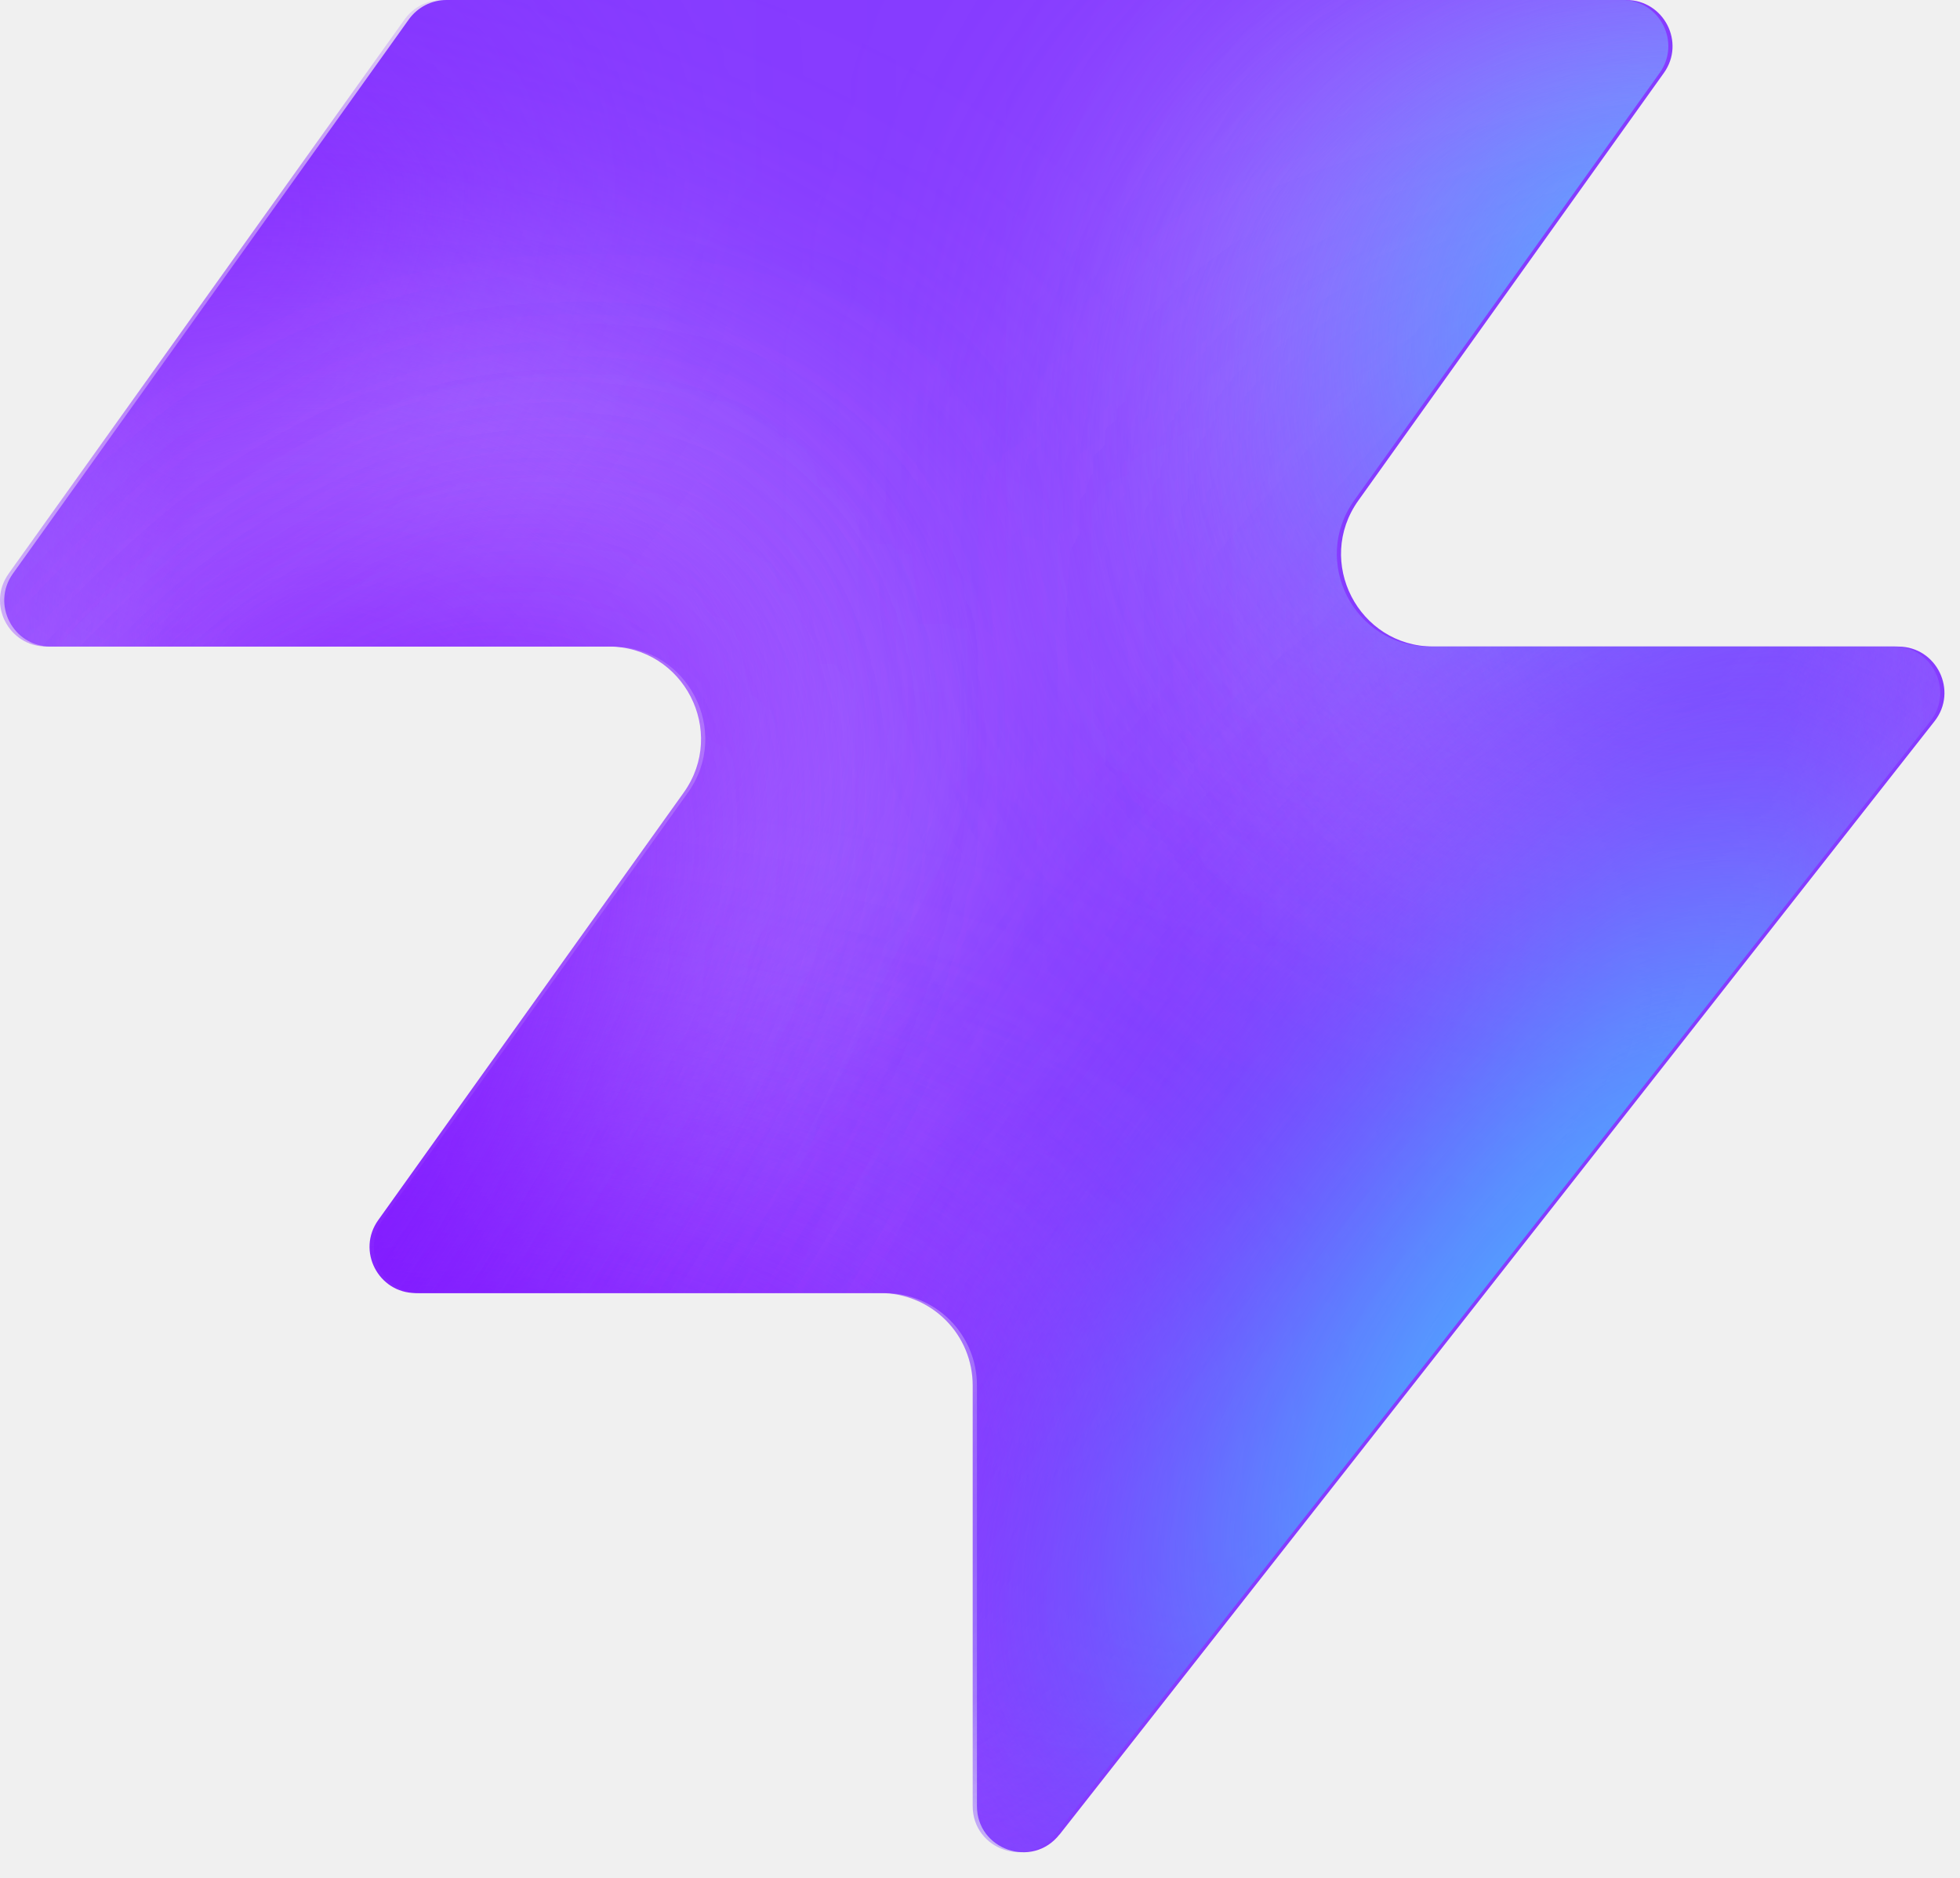
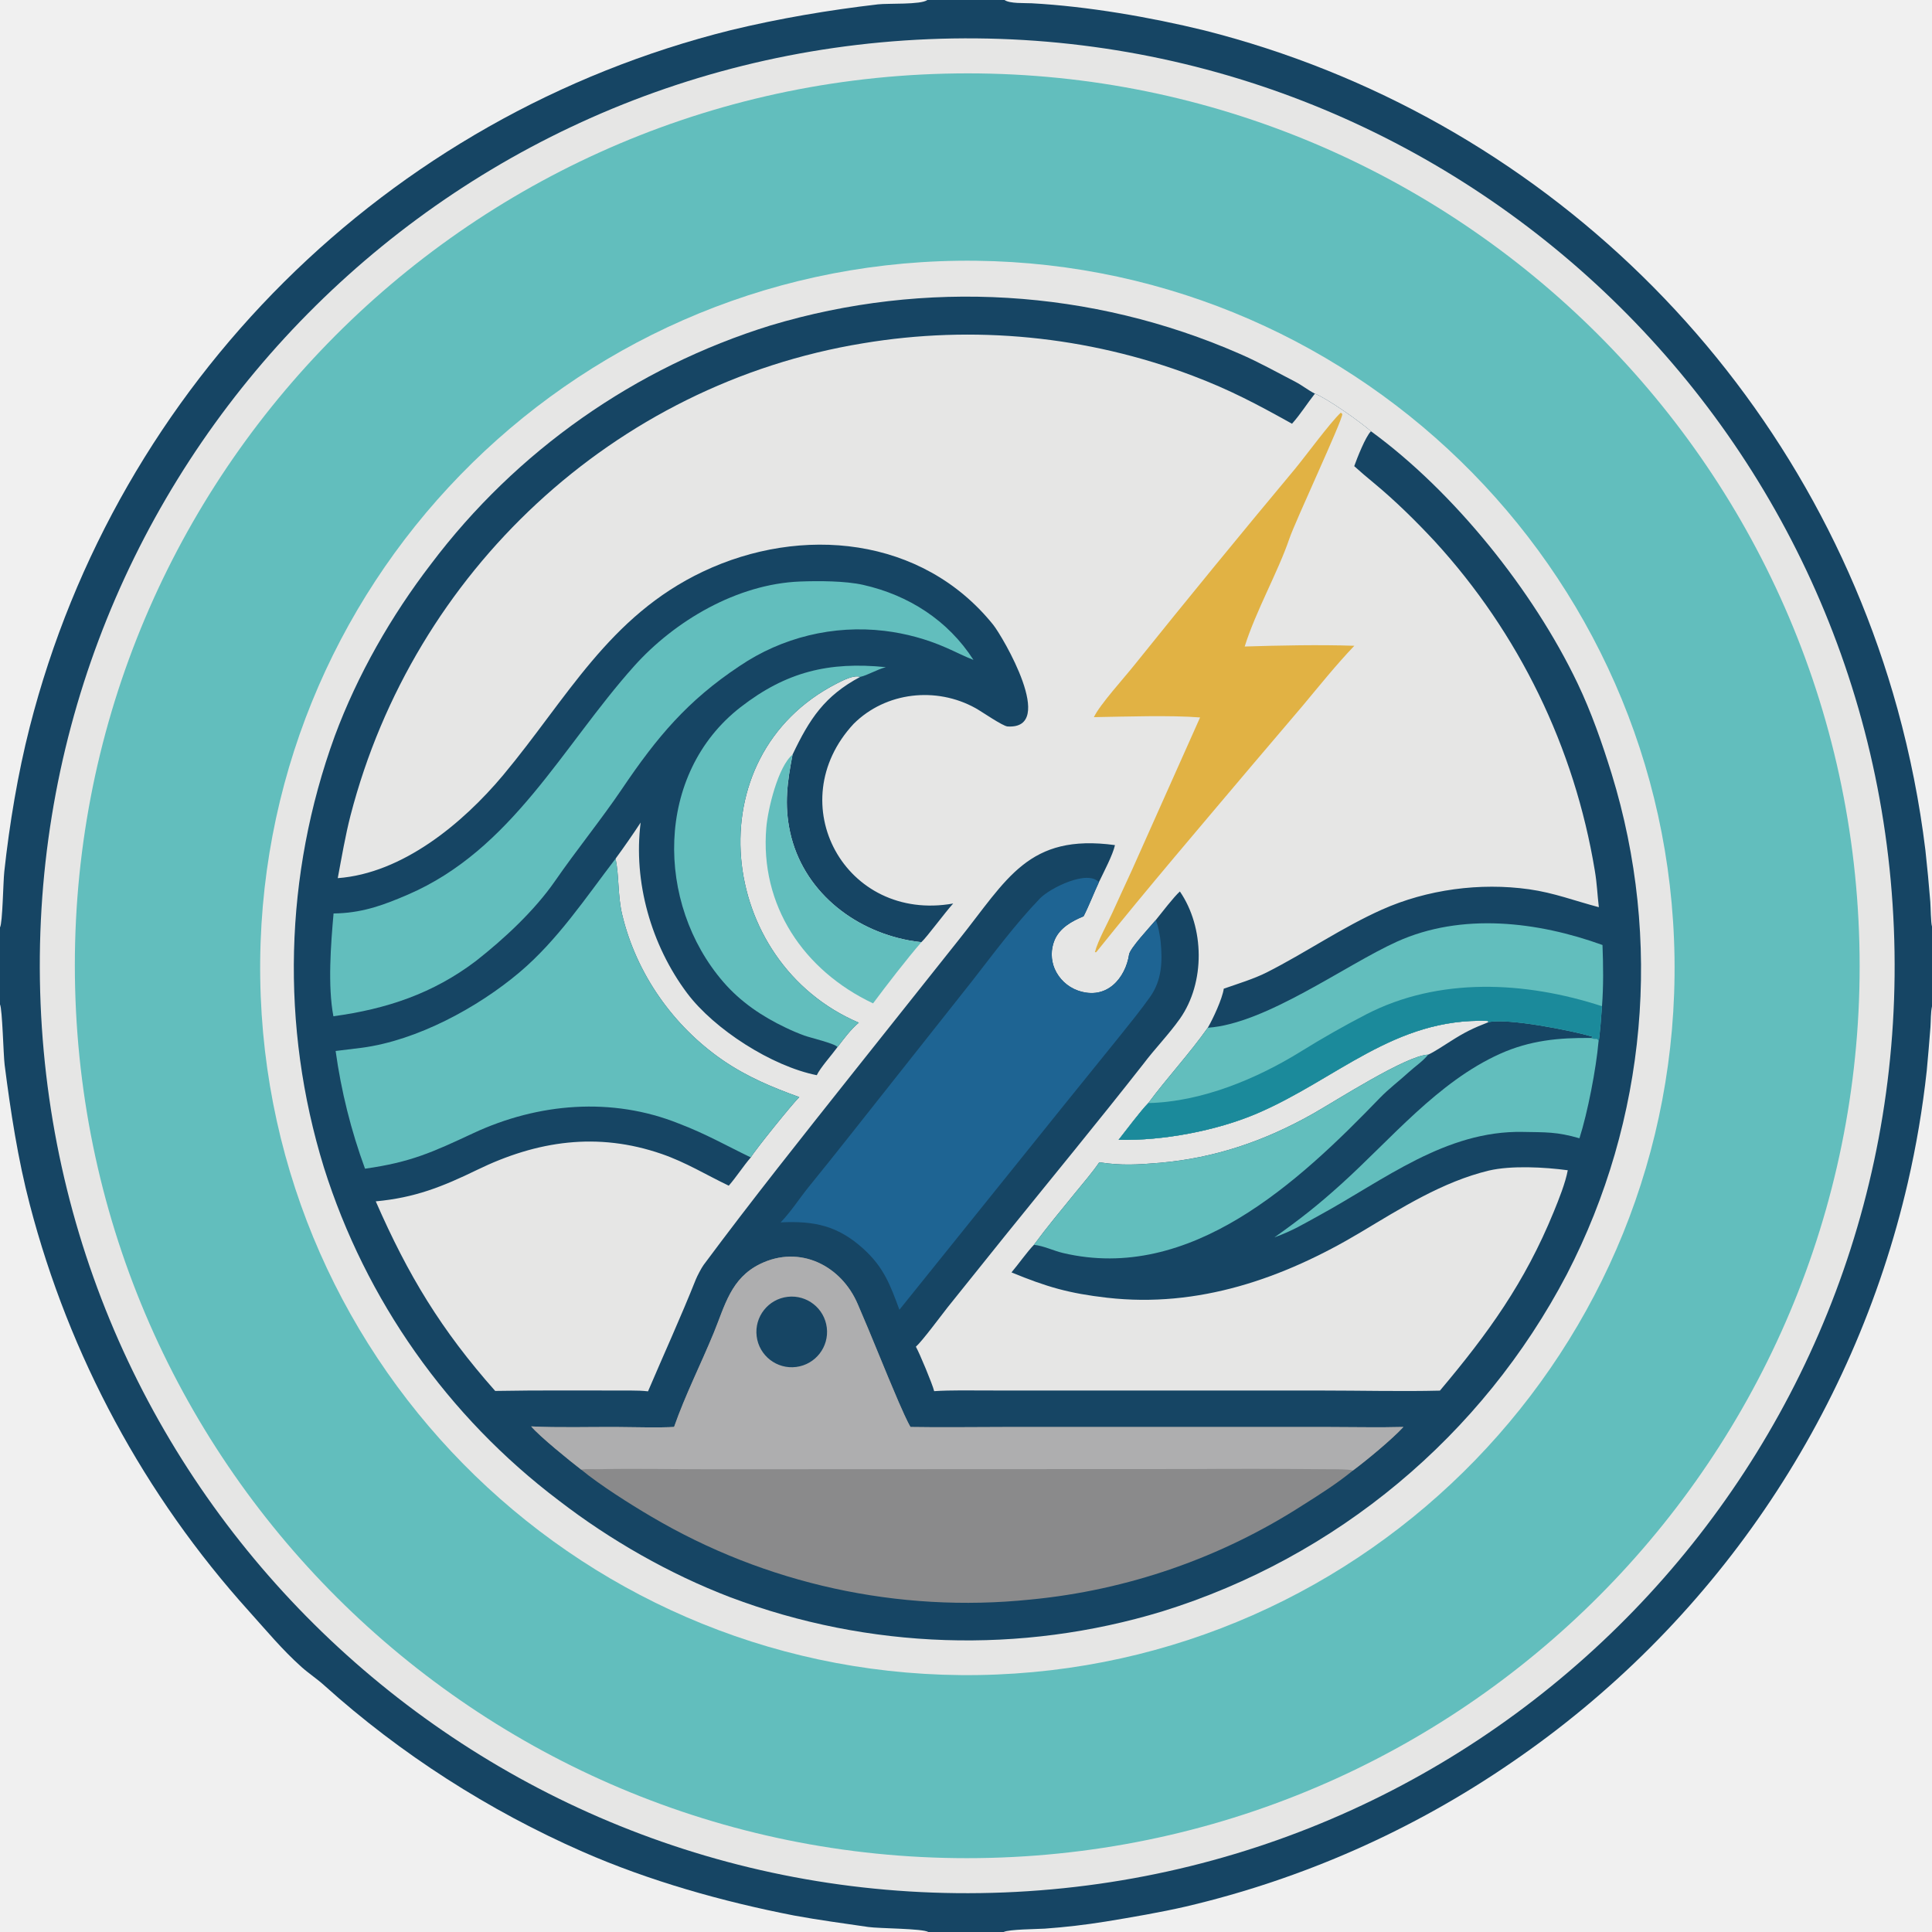
- <svg xmlns="http://www.w3.org/2000/svg" width="48" height="46" fill="none" viewBox="0 0 48 46">
-   <path fill="#863bff" d="M25.946 44.938c-.664.845-2.021.375-2.021-.698V33.937a2.26 2.26 0 0 0-2.262-2.262H10.287c-.92 0-1.456-1.04-.92-1.788l7.48-10.471c1.07-1.497 0-3.578-1.842-3.578H1.237c-.92 0-1.456-1.04-.92-1.788L10.013.474c.214-.297.556-.474.92-.474h28.894c.92 0 1.456 1.04.92 1.788l-7.48 10.471c-1.07 1.498 0 3.579 1.842 3.579h11.377c.943 0 1.473 1.088.89 1.83L25.947 44.94z" style="fill:#863bff;fill:color(display-p3 .525 .23 1);fill-opacity:1" />
-   <mask id="a" width="48" height="46" x="0" y="0" maskUnits="userSpaceOnUse" style="mask-type:alpha">
-     <path fill="#000" d="M25.842 44.938c-.664.844-2.021.375-2.021-.698V33.937a2.26 2.26 0 0 0-2.262-2.262H10.183c-.92 0-1.456-1.04-.92-1.788l7.48-10.471c1.07-1.498 0-3.579-1.842-3.579H1.133c-.92 0-1.456-1.04-.92-1.787L9.91.473c.214-.297.556-.474.92-.474h28.894c.92 0 1.456 1.04.92 1.788l-7.48 10.471c-1.07 1.498 0 3.578 1.842 3.578h11.377c.943 0 1.473 1.088.89 1.832L25.843 44.94z" style="fill:#000;fill-opacity:1" />
-   </mask>
-   <g mask="url(#a)">
-     <g filter="url(#b)">
-       <ellipse cx="5.508" cy="14.704" fill="#ede6ff" rx="5.508" ry="14.704" style="fill:#ede6ff;fill:color(display-p3 .927 .903 1);fill-opacity:1" transform="matrix(.00324 1 1 -.00324 -4.47 31.516)" />
-     </g>
-     <g filter="url(#c)">
-       <ellipse cx="10.399" cy="29.851" fill="#ede6ff" rx="10.399" ry="29.851" style="fill:#ede6ff;fill:color(display-p3 .927 .903 1);fill-opacity:1" transform="matrix(.00324 1 1 -.00324 -39.328 7.883)" />
-     </g>
-     <g filter="url(#d)">
-       <ellipse cx="5.508" cy="30.487" fill="#7e14ff" rx="5.508" ry="30.487" style="fill:#7e14ff;fill:color(display-p3 .492 .077 1);fill-opacity:1" transform="rotate(89.814 -25.913 -14.639)scale(1 -1)" />
-     </g>
-     <g filter="url(#e)">
-       <ellipse cx="5.508" cy="30.599" fill="#7e14ff" rx="5.508" ry="30.599" style="fill:#7e14ff;fill:color(display-p3 .492 .077 1);fill-opacity:1" transform="rotate(89.814 -32.644 -3.334)scale(1 -1)" />
-     </g>
-     <g filter="url(#f)">
-       <ellipse cx="5.508" cy="30.599" fill="#7e14ff" rx="5.508" ry="30.599" style="fill:#7e14ff;fill:color(display-p3 .492 .077 1);fill-opacity:1" transform="matrix(.00324 1 1 -.00324 -34.34 30.47)" />
-     </g>
-     <g filter="url(#g)">
-       <ellipse cx="14.072" cy="22.078" fill="#ede6ff" rx="14.072" ry="22.078" style="fill:#ede6ff;fill:color(display-p3 .927 .903 1);fill-opacity:1" transform="rotate(93.35 24.506 48.493)scale(-1 1)" />
-     </g>
-     <g filter="url(#h)">
-       <ellipse cx="3.47" cy="21.501" fill="#7e14ff" rx="3.47" ry="21.501" style="fill:#7e14ff;fill:color(display-p3 .492 .077 1);fill-opacity:1" transform="rotate(89.009 28.708 47.59)scale(-1 1)" />
-     </g>
-     <g filter="url(#i)">
-       <ellipse cx="3.47" cy="21.501" fill="#7e14ff" rx="3.47" ry="21.501" style="fill:#7e14ff;fill:color(display-p3 .492 .077 1);fill-opacity:1" transform="rotate(89.009 28.708 47.59)scale(-1 1)" />
-     </g>
-     <g filter="url(#j)">
-       <ellipse cx=".387" cy="8.972" fill="#7e14ff" rx="4.407" ry="29.108" style="fill:#7e14ff;fill:color(display-p3 .492 .077 1);fill-opacity:1" transform="rotate(39.51 .387 8.972)" />
-     </g>
-     <g filter="url(#k)">
-       <ellipse cx="47.523" cy="-6.092" fill="#7e14ff" rx="4.407" ry="29.108" style="fill:#7e14ff;fill:color(display-p3 .492 .077 1);fill-opacity:1" transform="rotate(37.892 47.523 -6.092)" />
-     </g>
-     <g filter="url(#l)">
-       <ellipse cx="41.412" cy="6.333" fill="#47bfff" rx="5.971" ry="9.665" style="fill:#47bfff;fill:color(display-p3 .28 .748 1);fill-opacity:1" transform="rotate(37.892 41.412 6.333)" />
-     </g>
-     <g filter="url(#m)">
-       <ellipse cx="-1.879" cy="38.332" fill="#7e14ff" rx="4.407" ry="29.108" style="fill:#7e14ff;fill:color(display-p3 .492 .077 1);fill-opacity:1" transform="rotate(37.892 -1.88 38.332)" />
-     </g>
-     <g filter="url(#n)">
-       <ellipse cx="-1.879" cy="38.332" fill="#7e14ff" rx="4.407" ry="29.108" style="fill:#7e14ff;fill:color(display-p3 .492 .077 1);fill-opacity:1" transform="rotate(37.892 -1.88 38.332)" />
-     </g>
-     <g filter="url(#o)">
-       <ellipse cx="35.651" cy="29.907" fill="#7e14ff" rx="4.407" ry="29.108" style="fill:#7e14ff;fill:color(display-p3 .492 .077 1);fill-opacity:1" transform="rotate(37.892 35.651 29.907)" />
-     </g>
-     <g filter="url(#p)">
-       <ellipse cx="38.418" cy="32.4" fill="#47bfff" rx="5.971" ry="15.297" style="fill:#47bfff;fill:color(display-p3 .28 .748 1);fill-opacity:1" transform="rotate(37.892 38.418 32.4)" />
-     </g>
+ <svg xmlns="http://www.w3.org/2000/svg" width="593" height="593" viewBox="0 0 593 593" fill="none">
+   <g clip-path="url(#clip0_990_2445)">
+     <path d="M284.641 0H308.328C309.926 1.165 314.565 0.891 316.632 1.004C333.895 1.945 353.029 5.268 369.704 9.342C472.874 35.471 554.079 114.968 582.391 217.559C586.314 231.79 589.184 246.29 590.973 260.943C591.555 266.23 592.056 271.527 592.479 276.829C592.595 278.376 592.638 283.28 593 284.381V308.887C592.574 310.923 592.67 313.184 592.522 315.286C592.181 319.76 591.798 324.23 591.381 328.698C590.122 340.228 588.185 351.677 585.579 362.981C568.828 435.496 525.399 499.049 463.924 540.997C433.654 561.795 399.78 576.776 364.026 585.173C356.428 586.937 347.003 588.547 339.301 589.806C333.128 590.802 326.912 591.523 320.675 591.969C318.1 592.128 309.753 592.16 308.047 593H284.945C283.106 591.897 269.825 591.949 266.499 591.46C258.953 590.356 251.276 589.334 243.74 587.944C221.827 583.682 199.253 577.327 178.77 568.333C150.039 555.715 122.974 538.394 99.652 517.419C97.429 515.383 94.8 513.675 92.562 511.674C86.588 506.329 81.759 500.468 76.464 494.59C44.346 458.979 21.259 416.166 9.152 369.759C5.491 355.788 3.252 341.149 1.423 326.833C1.039 323.819 0.735 309.753 0 308.299V284.646C0.806 283.343 0.961 270.806 1.315 267.551C2.907 252.892 5.48 237.44 9.117 223.184C36.045 117.706 118.718 35.533 224.358 9.246C239.213 5.656 254.328 3.103 269.501 1.335C272.566 0.978 282.699 1.491 284.641 0Z" fill="#164564" />
+     <path d="M285.047 12.022C442.216 5.486 574.888 127.668 581.293 284.841C587.698 442.014 465.406 574.585 308.226 580.86C151.234 587.126 18.852 465.008 12.455 308.022C6.058 151.033 128.065 18.55 285.047 12.022Z" fill="#E6E6E5" />
+     <path d="M290.016 22.607C441.22 18.816 566.876 138.298 570.701 289.5C574.529 440.701 455.075 566.387 303.874 570.246C152.624 574.109 26.89 454.608 23.062 303.359C19.235 152.107 138.764 26.4 290.016 22.607Z" fill="#62BEBD" />
+     <path d="M293.997 80.04C413.758 78.426 512.197 174.121 513.966 293.882C515.735 413.643 420.169 512.203 300.411 514.128C180.432 516.06 81.649 420.276 79.876 300.295C78.103 180.315 174.013 81.656 293.997 80.04Z" fill="#E6E6E5" />
+     <path d="M420.798 132.37C446.247 150.915 470.644 181.338 484.192 209.699C488.457 218.624 491.735 228.043 494.662 237.476C510.382 288.506 505.451 343.667 480.935 391.101C454.933 440.742 410.235 477.987 356.718 494.604C313.262 507.808 266.662 506.282 224.166 490.261C205.525 483.135 187.303 472.732 171.519 460.562C137.447 434.806 112.245 399.076 99.418 358.333C86.053 315.016 87.223 268.514 102.749 225.923C109.73 207.112 120.098 189.005 132.295 173.118C158.489 138.385 194.942 112.769 236.495 99.893C284.019 85.61 335.074 88.699 380.527 108.609C386.315 111.107 391.994 114.287 397.588 117.186C399.69 118.275 401.546 119.8 403.59 120.825C407.331 122.263 417.729 129.616 420.798 132.37Z" fill="#164564" />
+     <path d="M103.668 269.536C104.848 263.271 106.007 256.396 107.604 250.234C126.957 175.567 188.393 117.9 264.84 105.375C298.843 99.687 333.746 103.111 365.993 115.296C377.807 119.784 385.613 123.976 396.569 130.06C399.314 126.951 401.075 124.018 403.591 120.826C407.332 122.265 417.73 129.617 420.799 132.371C419.137 133.984 416.519 140.664 415.66 143.082C417.62 144.867 419.595 146.519 421.636 148.208C428.243 153.674 434.573 159.913 440.404 166.179C466.218 194.363 483.275 229.449 489.495 267.159C490.207 271.343 490.262 274.481 490.746 278.451C483.406 276.521 476.986 274.031 469.342 272.953C454.294 270.831 438.024 272.998 424.132 279.208C411.913 284.67 400.765 292.409 388.859 298.441C384.924 300.436 379.813 301.999 375.62 303.461C375.206 306.502 372.265 312.825 370.71 315.452C365.298 323.177 358.022 331.038 352.462 338.569C350.123 340.938 345.577 347.016 343.344 349.85C356.852 350.192 373.452 347.059 385.818 341.769C410.213 331.334 428.067 312.33 456.616 313.355L456.863 313.746C452.195 315.547 449.531 316.85 445.257 319.584C443.72 320.565 439.825 323.116 438.352 323.707C431.657 323.921 409.932 337.927 403.012 341.833C388.213 350.189 373.006 355.43 355.954 356.912C349.315 357.463 344.256 357.816 337.408 356.745C335.283 359.883 332.521 363.042 330.115 366.004C325.8 371.315 321.405 376.567 317.343 382.077C315.11 384.426 312.689 387.912 310.463 390.544C321.306 395.017 328.123 396.986 339.832 398.324C367.791 401.518 393.92 392.414 417.652 378.221C430.07 370.794 442.773 362.718 457.002 359.287C463.904 357.68 474.1 358.236 481.205 359.194C480.493 363.08 478.408 368.266 476.879 371.998C468.028 393.645 456.776 409.243 441.962 426.833C430.351 427.126 417.324 426.801 405.56 426.804L330.529 426.807L303.421 426.793C298.348 426.793 291.703 426.651 286.727 426.998C286.264 424.966 282.173 415.17 281.117 413.355C283.089 411.606 288.767 403.921 290.857 401.269L308.436 379.364C322.636 361.771 337.026 344.311 350.965 326.53C354.512 321.819 358.757 317.505 362.151 312.695C369.98 301.588 369.725 284.653 362.148 273.624C360.277 275.295 356.551 280.167 354.729 282.421C352.957 284.535 346.848 291.045 346.555 292.962C345.472 300.048 339.809 307.205 330.789 304.014C327.616 302.862 325.059 300.456 323.713 297.363C322.531 294.558 322.517 291.399 323.672 288.585C325.259 284.795 328.959 282.752 332.587 281.248C334.134 278.271 335.775 274.022 337.284 270.799C338.752 267.709 341.578 262.386 342.224 259.394C315.556 255.774 309.157 269.873 294.291 288.451L261.721 329.408C246.282 348.869 230.758 368.329 215.955 388.268C215.312 389.137 213.963 391.719 213.564 392.724C208.97 404.271 203.757 415.648 198.901 427.05C197.158 426.856 195.42 426.801 193.668 426.804C179.797 426.833 165.854 426.671 151.989 426.929C135.358 408.146 125.278 391.459 115.334 368.738C127.292 367.629 135.72 364.29 146.45 359.073C164.854 350.123 183.404 347.386 203.1 354.191C210.51 356.75 216.76 360.616 223.685 363.931C226.141 361.088 228.086 357.995 230.444 355.253C231.869 352.836 243.346 338.648 245.328 336.737C236.992 333.725 229.413 330.575 221.927 325.467C206.597 314.928 195.269 298.8 190.958 280.671C189.593 274.931 190.043 268.871 188.953 263.534C191.271 260.403 194.472 255.786 196.639 252.469C194.32 270.677 199.89 290.119 210.878 304.805C219.21 315.941 236.927 327.28 250.696 330.016C251.76 327.752 255.349 323.75 257.071 321.373C259.068 318.776 261.087 315.982 263.601 313.894C220.098 295.366 212.986 232.194 256.864 209.779C258.724 208.829 262.079 207.077 264.046 207.755C253.091 213.591 248.462 220.672 243.268 231.611C241.653 239.886 240.667 246.964 242.504 255.394C246.372 273.139 261.544 285.389 279.011 288.644C280.266 288.872 281.53 289.054 282.799 289.189C284.571 287.553 290.087 280.018 292.569 277.321C259.346 283.222 239.457 246.434 262.026 222.158C271.895 212.349 287.359 210.677 299.396 217.335C301.374 218.429 307.756 222.882 309.261 222.977C324.509 223.932 307.758 195.373 304.808 191.712C282.988 164.65 245.931 161.158 215.802 175.428C186.814 189.159 174.061 214.405 154.428 237.927C141.935 252.834 123.497 268.064 103.668 269.536Z" fill="#E6E6E5" />
+     <path d="M267.972 307.974C246.657 297.872 233.18 277.92 235.209 253.987C235.683 248.403 238.772 235.308 243.267 231.609C241.653 239.885 240.667 246.963 242.504 255.392C246.372 273.138 261.544 285.387 279.01 288.642C280.266 288.87 281.53 289.052 282.799 289.188C278.176 294.542 272.114 302.409 267.972 307.974Z" fill="#62BEBD" />
+     <path d="M411.498 126.697C411.802 126.787 411.599 126.704 412.007 127.11C411.993 129.15 397.567 159.97 395.726 165.404C392.341 175.398 385.383 187.711 382.042 198.438C392.764 198.105 404.968 197.847 415.69 198.213C409.888 204.315 405.101 210.328 399.768 216.706L384.535 234.617C368.308 253.844 352.47 272.316 336.712 291.965L336.388 292.304L336.07 292.223C337.1 288.444 339.831 283.675 341.455 280.082C343.43 275.719 345.46 271.37 347.452 267.019L368.349 220.21C359.303 219.48 345.127 219.96 335.754 220.12C337.555 216.296 344.994 208.131 348.161 204.147C364.385 183.951 380.799 163.908 397.402 144.021C400.813 139.892 408.286 129.691 411.498 126.697Z" fill="#E1B244" />
+     <path d="M239.598 375.192C242.778 371.928 245.291 367.938 248.144 364.403C252.429 359.092 256.708 353.808 260.924 348.443L298.255 301.269C304.981 292.635 311.606 283.668 319.186 275.779C322.293 272.546 333.875 266.827 337.283 270.799C335.775 274.021 334.133 278.27 332.587 281.247C328.959 282.752 325.258 284.795 323.671 288.585C322.516 291.398 322.53 294.557 323.712 297.363C325.058 300.456 327.615 302.862 330.788 304.014C339.808 307.205 345.472 300.047 346.555 292.962C346.847 291.045 352.956 284.535 354.729 282.42C355.452 283.707 356.104 287.622 356.252 289.102C356.834 295.171 356.622 300.896 352.977 306.029C350.075 310.115 346.989 313.905 343.873 317.8L326.717 339.03L276.06 402.01C273.222 394.302 271.248 388.994 265.06 383.357C257.245 376.237 250.001 374.679 239.598 375.192Z" fill="#1E6493" />
+     <path d="M103.016 322.583C105.734 322.27 108.449 321.937 111.163 321.584C127.989 319.325 146.531 309.35 159.445 298.452C171.134 288.588 179.758 275.563 188.953 263.533C190.044 268.87 189.593 274.93 190.958 280.67C195.269 298.799 206.598 314.927 221.927 325.467C229.413 330.574 236.992 333.725 245.328 336.736C243.347 338.647 231.869 352.835 230.444 355.253C222.91 351.619 216.536 347.962 208.393 344.872C187.866 336.62 165.144 338.54 145.28 347.811C132.692 353.686 126.064 356.738 112.036 358.713C107.748 347.027 104.724 334.915 103.016 322.583Z" fill="#62BEBD" />
+     <path d="M370.709 315.451C388.511 314.264 412.752 296.288 428.729 289.048C448.648 280.022 471.994 282.871 491.863 290.057C492.1 296.286 492.193 302.63 491.71 308.843C491.608 310.355 490.986 318.847 490.627 319.861C490.548 319.125 490.687 319.447 490.215 318.891C489.384 318.882 489.051 318.894 488.249 318.595L488.927 318.378C488.846 318.306 488.765 318.233 488.687 318.161C482.345 316.299 462.656 312.411 456.862 313.745L456.616 313.355C428.066 312.33 410.213 331.333 385.818 341.768C373.451 347.058 356.851 350.191 343.344 349.85C345.576 347.015 350.122 340.937 352.462 338.569C358.021 331.037 365.297 323.176 370.709 315.451Z" fill="#62BEBD" />
+     <path d="M352.462 338.569C368.795 338.204 385.754 331.142 399.407 322.664C405.768 318.712 412.549 314.864 419.183 311.421C441.629 299.769 468.236 301.191 491.71 308.844C491.608 310.355 490.986 318.848 490.627 319.861C490.548 319.126 490.687 319.447 490.215 318.891C489.384 318.883 489.051 318.894 488.249 318.596L488.927 318.379C488.846 318.306 488.765 318.234 488.687 318.162C482.345 316.3 462.656 312.411 456.862 313.746L456.616 313.355C428.066 312.33 410.213 331.333 385.818 341.769C373.451 347.059 356.851 350.192 343.344 349.85C345.576 347.015 350.122 340.938 352.462 338.569Z" fill="#1B8A9B" />
+     <path d="M257.068 321.372C256.16 320.26 248.849 318.561 246.862 317.848C244.917 317.13 243.01 316.32 241.144 315.416C233.871 311.968 227.309 307.514 222.057 301.451C201.135 277.293 200.978 237.469 227.332 217.036C241.254 206.242 254.348 202.995 271.902 204.777C269.161 205.491 266.168 207.321 264.044 207.754C262.076 207.076 258.722 208.828 256.862 209.778C212.984 232.193 220.095 295.365 263.599 313.893C261.085 315.981 259.066 318.775 257.068 321.372Z" fill="#62BEBD" />
+     <path d="M337.41 356.745C344.258 357.816 349.316 357.463 355.955 356.913C373.007 355.43 388.214 350.189 403.013 341.833C409.933 337.927 431.658 323.921 438.353 323.707C436.74 325.745 434.386 327.277 432.431 329.067C429.487 331.765 426.281 334.148 423.482 337.05C398.592 362.857 365.389 393.804 326.282 384.594C323.291 383.89 320.442 382.408 317.344 382.078C321.406 376.567 325.802 371.315 330.116 366.005C332.522 363.043 335.284 359.884 337.41 356.745Z" fill="#62BEBD" />
+     <path d="M391.176 379.792C399.211 374.07 404.307 370.097 411.702 363.415C427.011 349.586 441.326 332.045 460.39 323.465C469.56 319.336 478.452 318.485 488.248 318.595C489.05 318.893 489.383 318.882 490.214 318.89C490.686 319.446 490.547 319.125 490.625 319.86C489.93 327.907 487.304 341.548 484.79 349.38C477.795 347.342 474.329 347.559 467.42 347.426C443.712 346.956 424.798 362.196 404.999 373.007C399.718 375.891 396.984 377.646 391.176 379.792Z" fill="#62BEBD" />
+     <path d="M206.901 437.972C210.337 428.153 215.123 418.716 219.074 409.098C222.521 400.703 224.326 392.359 233.291 387.966C245.477 381.996 258.265 388.441 263.303 400.365C267.59 410.212 271.543 420.399 275.806 430.269C276.682 432.262 278.404 436.223 279.467 437.995C288.966 438.163 298.844 438.006 308.373 438.003L363.562 438L407.961 438.003C415.299 438.003 423.478 438.189 430.761 437.983C427.24 441.788 419.494 448.201 415.273 451.337C410.431 455.316 405.248 458.59 399.958 461.929C374.773 478.161 346.064 488.119 316.237 490.968C275.728 495.132 234.949 486.199 199.887 465.485C193.495 461.744 183.93 455.678 178.358 451.053C174.8 448.306 165.76 441 163.031 437.815C171.35 438.252 181.117 437.94 189.525 438C193.591 438.029 203.069 438.264 206.901 437.972Z" fill="#8A8A8B" />
+     <path d="M206.901 437.972C210.337 428.153 215.123 418.716 219.074 409.098C222.521 400.703 224.326 392.359 233.291 387.966C245.477 381.996 258.265 388.441 263.303 400.365C267.59 410.212 271.543 420.399 275.806 430.269C276.682 432.262 278.404 436.223 279.467 437.995C288.966 438.163 298.844 438.006 308.373 438.003L363.562 438L407.961 438.003C415.299 438.003 423.478 438.189 430.761 437.983C427.24 441.788 419.494 448.201 415.273 451.337C413.807 450.857 407.321 450.978 405.471 450.949C392.077 450.822 378.682 450.807 365.285 450.906L219.514 450.969C207.624 451.004 195.743 450.697 183.852 450.946C181.952 450.984 180.264 450.816 178.358 451.053C174.8 448.306 165.76 441 163.031 437.815C171.35 438.252 181.117 437.94 189.525 438C193.591 438.029 203.069 438.264 206.901 437.972Z" fill="#AEAEAF" />
+     <path d="M241.787 398.037C247.702 397.365 253.053 401.59 253.774 407.499C254.495 413.409 250.317 418.795 244.413 419.565C238.439 420.347 232.975 416.108 232.245 410.126C231.515 404.147 235.8 398.717 241.787 398.037Z" fill="#164564" />
+     <path d="M245.52 178.49C251.238 178.271 259.461 178.287 264.925 179.517C278.879 182.66 291.023 190.435 298.786 202.544C296.379 201.646 293.029 199.939 290.493 198.837C284.446 196.172 278.038 194.418 271.477 193.632C255.829 191.762 240.031 195.601 226.985 204.443C210.991 215.067 201.647 226.257 190.993 242.029C184.616 251.468 176.951 260.884 170.387 270.376C164.093 279.478 154.73 288.174 146.088 294.951C132.904 304.966 118.62 309.709 102.331 311.927C100.562 302.589 101.546 289.854 102.381 280.377C102.913 280.368 103.446 280.352 103.977 280.329C111.853 279.983 118.13 277.636 125.165 274.604C157.198 260.796 172.574 229.12 194.598 204.502C207.098 190.529 226.27 179.249 245.52 178.49Z" fill="#62BEBD" />
  </g>
  <defs>
-     <filter id="b" width="60.045" height="41.654" x="-19.77" y="16.149" color-interpolation-filters="sRGB" filterUnits="userSpaceOnUse">
-       <feFlood flood-opacity="0" result="BackgroundImageFix" />
-       <feBlend in="SourceGraphic" in2="BackgroundImageFix" result="shape" />
-       <feGaussianBlur result="effect1_foregroundBlur_2002_17158" stdDeviation="7.659" />
-     </filter>
-     <filter id="c" width="90.34" height="51.437" x="-54.613" y="-7.533" color-interpolation-filters="sRGB" filterUnits="userSpaceOnUse">
-       <feFlood flood-opacity="0" result="BackgroundImageFix" />
-       <feBlend in="SourceGraphic" in2="BackgroundImageFix" result="shape" />
-       <feGaussianBlur result="effect1_foregroundBlur_2002_17158" stdDeviation="7.659" />
-     </filter>
-     <filter id="d" width="79.355" height="29.4" x="-49.64" y="2.03" color-interpolation-filters="sRGB" filterUnits="userSpaceOnUse">
-       <feFlood flood-opacity="0" result="BackgroundImageFix" />
-       <feBlend in="SourceGraphic" in2="BackgroundImageFix" result="shape" />
-       <feGaussianBlur result="effect1_foregroundBlur_2002_17158" stdDeviation="4.596" />
-     </filter>
-     <filter id="e" width="79.579" height="29.4" x="-45.045" y="20.029" color-interpolation-filters="sRGB" filterUnits="userSpaceOnUse">
-       <feFlood flood-opacity="0" result="BackgroundImageFix" />
-       <feBlend in="SourceGraphic" in2="BackgroundImageFix" result="shape" />
-       <feGaussianBlur result="effect1_foregroundBlur_2002_17158" stdDeviation="4.596" />
-     </filter>
-     <filter id="f" width="79.579" height="29.4" x="-43.513" y="21.178" color-interpolation-filters="sRGB" filterUnits="userSpaceOnUse">
-       <feFlood flood-opacity="0" result="BackgroundImageFix" />
-       <feBlend in="SourceGraphic" in2="BackgroundImageFix" result="shape" />
-       <feGaussianBlur result="effect1_foregroundBlur_2002_17158" stdDeviation="4.596" />
-     </filter>
-     <filter id="g" width="74.749" height="58.852" x="15.756" y="-17.901" color-interpolation-filters="sRGB" filterUnits="userSpaceOnUse">
-       <feFlood flood-opacity="0" result="BackgroundImageFix" />
-       <feBlend in="SourceGraphic" in2="BackgroundImageFix" result="shape" />
-       <feGaussianBlur result="effect1_foregroundBlur_2002_17158" stdDeviation="7.659" />
-     </filter>
-     <filter id="h" width="61.377" height="25.362" x="23.548" y="2.284" color-interpolation-filters="sRGB" filterUnits="userSpaceOnUse">
-       <feFlood flood-opacity="0" result="BackgroundImageFix" />
-       <feBlend in="SourceGraphic" in2="BackgroundImageFix" result="shape" />
-       <feGaussianBlur result="effect1_foregroundBlur_2002_17158" stdDeviation="4.596" />
-     </filter>
-     <filter id="i" width="61.377" height="25.362" x="23.548" y="2.284" color-interpolation-filters="sRGB" filterUnits="userSpaceOnUse">
-       <feFlood flood-opacity="0" result="BackgroundImageFix" />
-       <feBlend in="SourceGraphic" in2="BackgroundImageFix" result="shape" />
-       <feGaussianBlur result="effect1_foregroundBlur_2002_17158" stdDeviation="4.596" />
-     </filter>
-     <filter id="j" width="56.045" height="63.649" x="-27.636" y="-22.853" color-interpolation-filters="sRGB" filterUnits="userSpaceOnUse">
-       <feFlood flood-opacity="0" result="BackgroundImageFix" />
-       <feBlend in="SourceGraphic" in2="BackgroundImageFix" result="shape" />
-       <feGaussianBlur result="effect1_foregroundBlur_2002_17158" stdDeviation="4.596" />
-     </filter>
-     <filter id="k" width="54.814" height="64.646" x="20.116" y="-38.415" color-interpolation-filters="sRGB" filterUnits="userSpaceOnUse">
-       <feFlood flood-opacity="0" result="BackgroundImageFix" />
-       <feBlend in="SourceGraphic" in2="BackgroundImageFix" result="shape" />
-       <feGaussianBlur result="effect1_foregroundBlur_2002_17158" stdDeviation="4.596" />
-     </filter>
-     <filter id="l" width="33.541" height="35.313" x="24.641" y="-11.323" color-interpolation-filters="sRGB" filterUnits="userSpaceOnUse">
-       <feFlood flood-opacity="0" result="BackgroundImageFix" />
-       <feBlend in="SourceGraphic" in2="BackgroundImageFix" result="shape" />
-       <feGaussianBlur result="effect1_foregroundBlur_2002_17158" stdDeviation="4.596" />
-     </filter>
-     <filter id="m" width="54.814" height="64.646" x="-29.286" y="6.009" color-interpolation-filters="sRGB" filterUnits="userSpaceOnUse">
-       <feFlood flood-opacity="0" result="BackgroundImageFix" />
-       <feBlend in="SourceGraphic" in2="BackgroundImageFix" result="shape" />
-       <feGaussianBlur result="effect1_foregroundBlur_2002_17158" stdDeviation="4.596" />
-     </filter>
-     <filter id="n" width="54.814" height="64.646" x="-29.286" y="6.009" color-interpolation-filters="sRGB" filterUnits="userSpaceOnUse">
-       <feFlood flood-opacity="0" result="BackgroundImageFix" />
-       <feBlend in="SourceGraphic" in2="BackgroundImageFix" result="shape" />
-       <feGaussianBlur result="effect1_foregroundBlur_2002_17158" stdDeviation="4.596" />
-     </filter>
-     <filter id="o" width="54.814" height="64.646" x="8.244" y="-2.416" color-interpolation-filters="sRGB" filterUnits="userSpaceOnUse">
-       <feFlood flood-opacity="0" result="BackgroundImageFix" />
-       <feBlend in="SourceGraphic" in2="BackgroundImageFix" result="shape" />
-       <feGaussianBlur result="effect1_foregroundBlur_2002_17158" stdDeviation="4.596" />
-     </filter>
-     <filter id="p" width="39.409" height="43.623" x="18.713" y="10.588" color-interpolation-filters="sRGB" filterUnits="userSpaceOnUse">
-       <feFlood flood-opacity="0" result="BackgroundImageFix" />
-       <feBlend in="SourceGraphic" in2="BackgroundImageFix" result="shape" />
-       <feGaussianBlur result="effect1_foregroundBlur_2002_17158" stdDeviation="4.596" />
-     </filter>
+     <clipPath id="clip0_990_2445">
+       <rect width="593" height="593" fill="white" />
+     </clipPath>
  </defs>
</svg>
